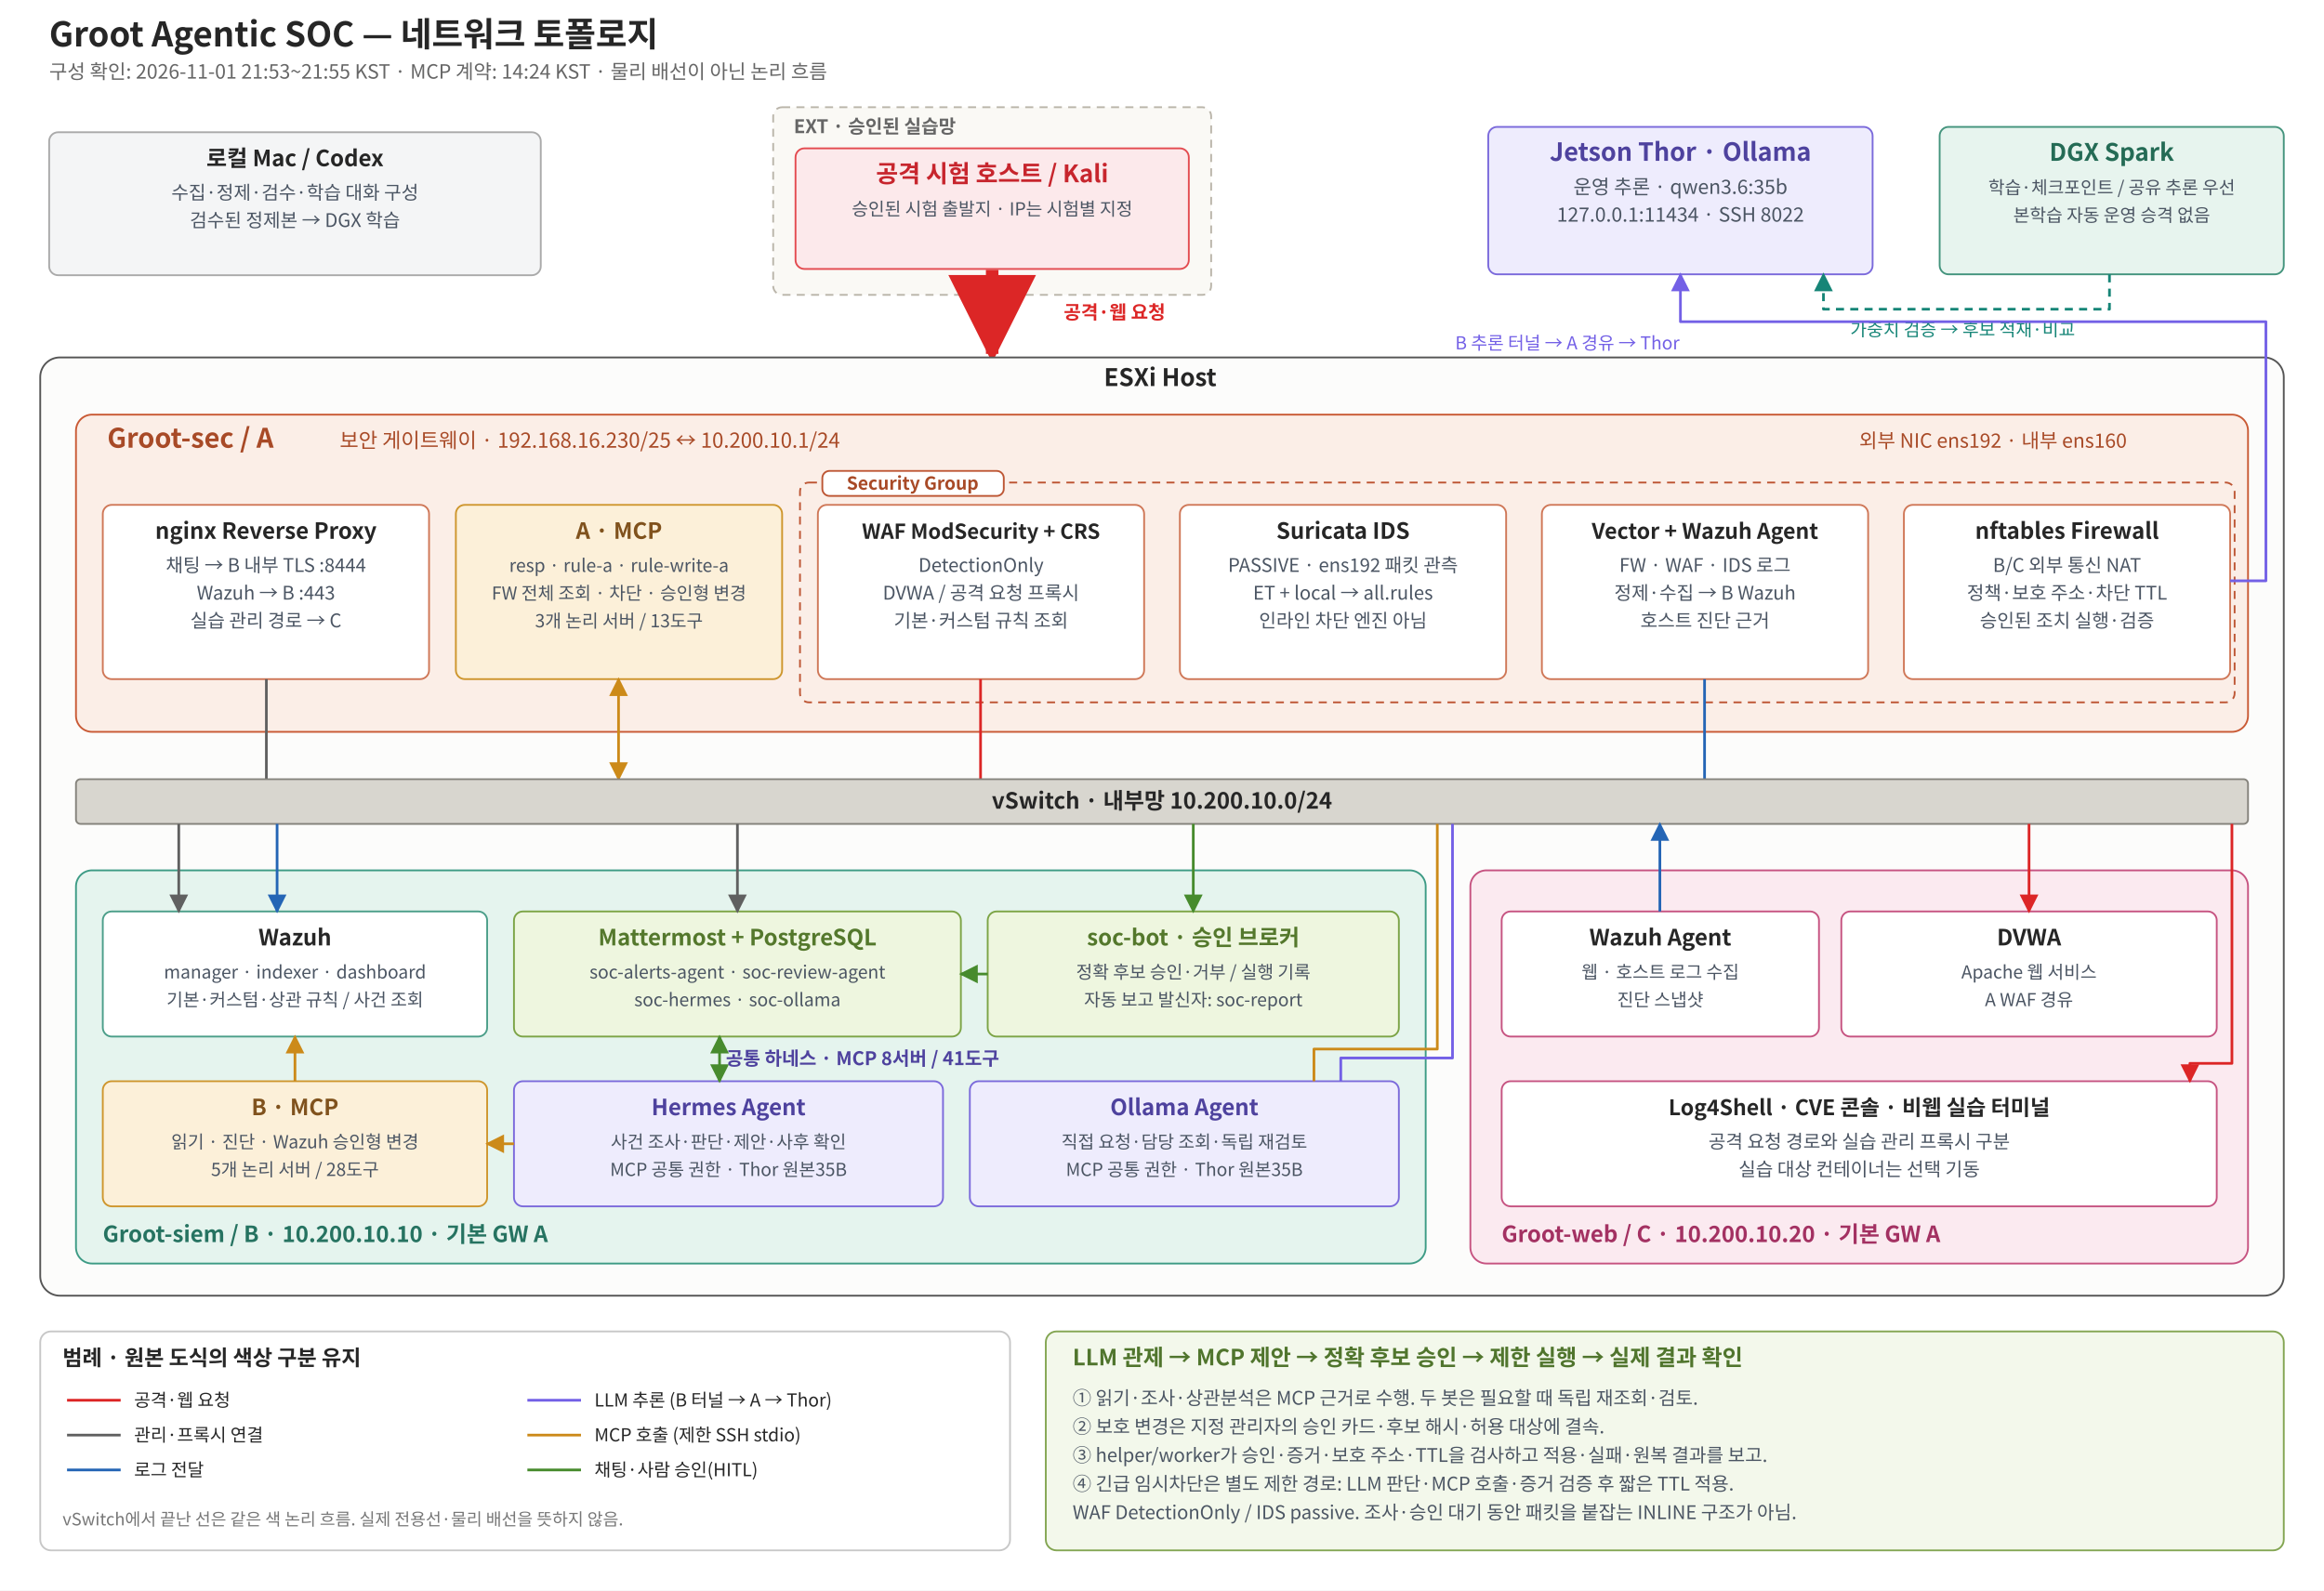
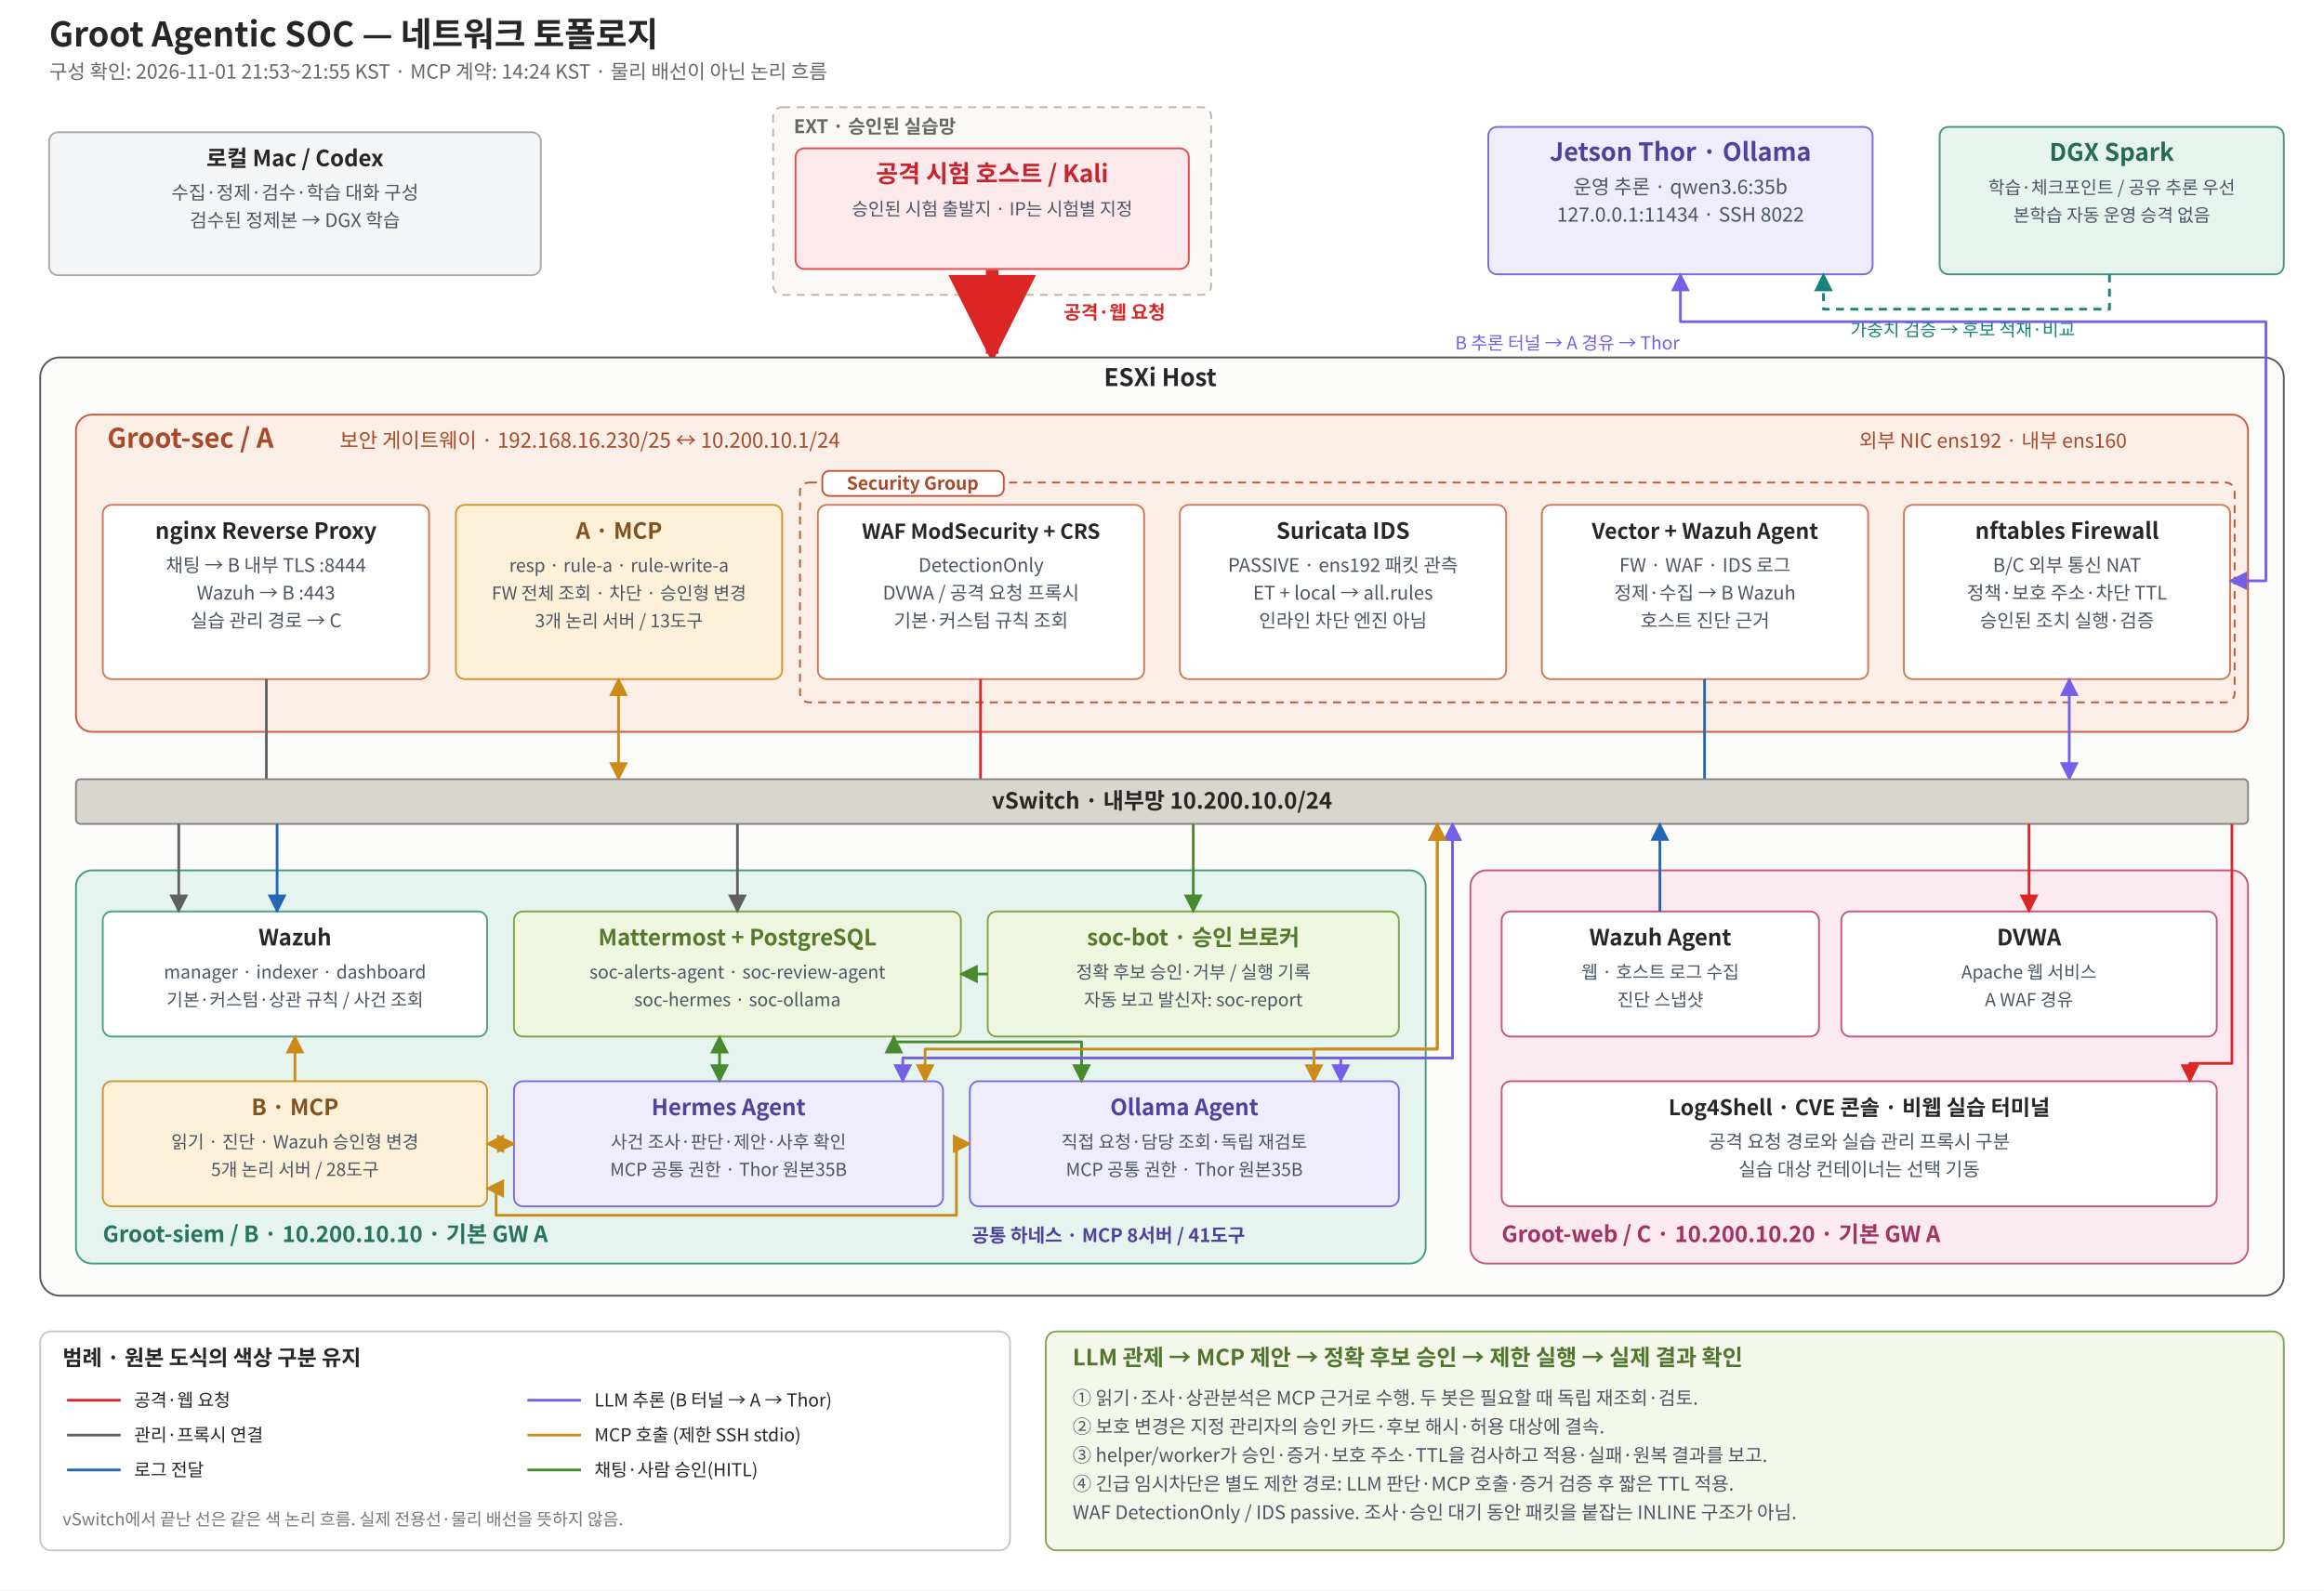
<svg xmlns="http://www.w3.org/2000/svg" width="2600" height="1780" viewBox="0 0 2600 1780" role="img" aria-labelledby="title desc">
  <style>text{font-family:"Apple SD Gothic Neo","Noto Sans CJK KR","Malgun Gothic",sans-serif;fill:#262626}</style>
  <defs>
    <marker id="attack" viewBox="0 0 10 10" refX="9" refY="5" markerWidth="7" markerHeight="7" orient="auto-start-reverse">
      <path d="M0 0L10 5L0 10Z" fill="#dc2626" />
    </marker>
    <marker id="management" viewBox="0 0 10 10" refX="9" refY="5" markerWidth="7" markerHeight="7" orient="auto-start-reverse">
      <path d="M0 0L10 5L0 10Z" fill="#606060" />
    </marker>
    <marker id="logs" viewBox="0 0 10 10" refX="9" refY="5" markerWidth="7" markerHeight="7" orient="auto-start-reverse">
      <path d="M0 0L10 5L0 10Z" fill="#2465b5" />
    </marker>
    <marker id="llm" viewBox="0 0 10 10" refX="9" refY="5" markerWidth="7" markerHeight="7" orient="auto-start-reverse">
      <path d="M0 0L10 5L0 10Z" fill="#7360e6" />
    </marker>
    <marker id="mcp" viewBox="0 0 10 10" refX="9" refY="5" markerWidth="7" markerHeight="7" orient="auto-start-reverse">
      <path d="M0 0L10 5L0 10Z" fill="#cc8a19" />
    </marker>
    <marker id="approval" viewBox="0 0 10 10" refX="9" refY="5" markerWidth="7" markerHeight="7" orient="auto-start-reverse">
      <path d="M0 0L10 5L0 10Z" fill="#478b2d" />
    </marker>
    <marker id="internal" viewBox="0 0 10 10" refX="9" refY="5" markerWidth="7" markerHeight="7" orient="auto-start-reverse">
      <path d="M0 0L10 5L0 10Z" fill="#cf5389" />
    </marker>
    <marker id="external" viewBox="0 0 10 10" refX="9" refY="5" markerWidth="7" markerHeight="7" orient="auto-start-reverse">
      <path d="M0 0L10 5L0 10Z" fill="#ef9848" />
    </marker>
    <marker id="training" viewBox="0 0 10 10" refX="9" refY="5" markerWidth="7" markerHeight="7" orient="auto-start-reverse">
      <path d="M0 0L10 5L0 10Z" fill="#168577" />
    </marker>
  </defs>
  <rect x="0" y="0" width="2600" height="1780" rx="0" fill="#ffffff" stroke="none" stroke-width="2" />
  <text x="55" y="52" font-size="38" style="fill:#262626" text-anchor="start" font-weight="700">Groot Agentic SOC — 네트워크 토폴로지</text>
  <text x="55" y="88" font-size="22" style="fill:#666666" text-anchor="start">구성 확인: 2026-11-01 21:53~21:55 KST · MCP 계약: 14:24 KST · 물리 배선이 아닌 논리 흐름</text>
  <rect x="55" y="148" width="550" height="160" rx="10" fill="#f4f5f6" stroke="#aaaaaa" stroke-width="2" />
  <text x="330.0" y="186" font-size="25" style="fill:#262626" text-anchor="middle" font-weight="700">로컬 Mac / Codex</text>
  <text x="330.0" y="223" font-size="21" style="fill:#4b5563" text-anchor="middle">수집·정제·검수·학습 대화 구성</text>
  <text x="330.0" y="254" font-size="21" style="fill:#4b5563" text-anchor="middle">검수된 정제본 → DGX 학습</text>
  <rect x="865" y="120" width="490" height="210" rx="10" fill="#faf9f5" stroke="#bab5aa" stroke-width="2" stroke-dasharray="9 7" />
  <text x="888" y="149" font-size="21" style="fill:#666666" text-anchor="start" font-weight="700">EXT · 승인된 실습망</text>
  <rect x="890" y="166" width="440" height="135" rx="10" fill="#fce9eb" stroke="#e34b50" stroke-width="2" />
  <text x="1110.0" y="204" font-size="27" style="fill:#c7252d" text-anchor="middle" font-weight="700">공격 시험 호스트 / Kali</text>
  <text x="1110.0" y="241" font-size="20" style="fill:#4b5563" text-anchor="middle">승인된 시험 출발지 · IP는 시험별 지정</text>
  <path d="M1110 302V396" fill="none" stroke="#dc2626" stroke-width="14" stroke-linejoin="round" marker-end="url(#attack)" />
  <text x="1190" y="357" font-size="21" style="fill:#dc2626" text-anchor="start" font-weight="700">공격·웹 요청</text>
  <rect x="1665" y="142" width="430" height="165" rx="10" fill="#eeecfd" stroke="#7b6adb" stroke-width="2" />
  <text x="1880.0" y="180" font-size="28" style="fill:#4e429e" text-anchor="middle" font-weight="700">Jetson Thor · Ollama</text>
  <text x="1880.0" y="217" font-size="22" style="fill:#4b5563" text-anchor="middle">운영 추론 · qwen3.6:35b</text>
  <text x="1880.0" y="248" font-size="22" style="fill:#4b5563" text-anchor="middle">127.0.0.1:11434 · SSH 8022</text>
  <rect x="2170" y="142" width="385" height="165" rx="10" fill="#e7f4ee" stroke="#44947d" stroke-width="2" />
  <text x="2362.5" y="180" font-size="27" style="fill:#246b55" text-anchor="middle" font-weight="700">DGX Spark</text>
  <text x="2362.5" y="217" font-size="20" style="fill:#4b5563" text-anchor="middle">학습·체크포인트 / 공유 추론 우선</text>
  <text x="2362.5" y="248" font-size="20" style="fill:#4b5563" text-anchor="middle">본학습 자동 운영 승격 없음</text>
  <path d="M2360 307V346H2040V307" fill="none" stroke="#168577" stroke-width="3" stroke-linejoin="round" marker-end="url(#training)" stroke-dasharray="9 7" />
  <text x="2070" y="376" font-size="20" style="fill:#168577" text-anchor="start">가중치 검증 → 후보 적재·비교</text>
  <rect x="45" y="400" width="2510" height="1050" rx="22" fill="#fcfcfb" stroke="#555555" stroke-width="2" />
  <text x="1298" y="432" font-size="27" style="fill:#262626" text-anchor="middle" font-weight="700">ESXi Host</text>
  <rect x="85" y="464" width="2430" height="355" rx="18" fill="#fbeee7" stroke="#c95a35" stroke-width="2" />
  <text x="120" y="501" font-size="30" style="fill:#a84a27" text-anchor="start" font-weight="700">Groot-sec / A</text>
  <text x="380" y="501" font-size="23" style="fill:#a84a27" text-anchor="start">보안 게이트웨이 · 192.168.16.230/25 ↔ 10.200.10.1/24</text>
  <text x="2080" y="501" font-size="22" style="fill:#a84a27" text-anchor="start">외부 NIC ens192 · 내부 ens160</text>
  <rect x="895" y="540" width="1605" height="246" rx="10" fill="none" stroke="#bd5634" stroke-width="2" stroke-dasharray="9 7" />
  <rect x="920" y="527" width="203" height="28" rx="8" fill="white" stroke="#bd5634" stroke-width="2" />
  <text x="1021" y="548" font-size="20" style="fill:#a84a27" text-anchor="middle" font-weight="700">Security Group</text>
  <rect x="115" y="565" width="365" height="195" rx="10" fill="white" stroke="#cf7757" stroke-width="2" />
  <text x="297.5" y="603" font-size="25" style="fill:#262626" text-anchor="middle" font-weight="700">nginx Reverse Proxy</text>
  <text x="297.5" y="640" font-size="21" style="fill:#4b5563" text-anchor="middle">채팅 → B 내부 TLS :8444</text>
  <text x="297.5" y="671" font-size="21" style="fill:#4b5563" text-anchor="middle">Wazuh → B :443</text>
  <text x="297.5" y="702" font-size="21" style="fill:#4b5563" text-anchor="middle">실습 관리 경로 → C</text>
  <rect x="510" y="565" width="365" height="195" rx="10" fill="#fcf0d9" stroke="#ce962d" stroke-width="2" />
  <text x="692.5" y="603" font-size="25" style="fill:#80521d" text-anchor="middle" font-weight="700">A · MCP</text>
  <text x="692.5" y="640" font-size="20" style="fill:#4b5563" text-anchor="middle">resp · rule-a · rule-write-a</text>
  <text x="692.5" y="671" font-size="20" style="fill:#4b5563" text-anchor="middle">FW 전체 조회 · 차단 · 승인형 변경</text>
  <text x="692.5" y="702" font-size="20" style="fill:#4b5563" text-anchor="middle">3개 논리 서버 / 13도구</text>
  <rect x="915" y="565" width="365" height="195" rx="10" fill="white" stroke="#cf7757" stroke-width="2" />
  <text x="1097.5" y="603" font-size="23" style="fill:#262626" text-anchor="middle" font-weight="700">WAF ModSecurity + CRS</text>
  <text x="1097.5" y="640" font-size="21" style="fill:#4b5563" text-anchor="middle">DetectionOnly</text>
  <text x="1097.5" y="671" font-size="21" style="fill:#4b5563" text-anchor="middle">DVWA / 공격 요청 프록시</text>
  <text x="1097.5" y="702" font-size="21" style="fill:#4b5563" text-anchor="middle">기본·커스텀 규칙 조회</text>
  <rect x="1320" y="565" width="365" height="195" rx="10" fill="white" stroke="#cf7757" stroke-width="2" />
  <text x="1502.5" y="603" font-size="25" style="fill:#262626" text-anchor="middle" font-weight="700">Suricata IDS</text>
  <text x="1502.5" y="640" font-size="21" style="fill:#4b5563" text-anchor="middle">PASSIVE · ens192 패킷 관측</text>
  <text x="1502.5" y="671" font-size="21" style="fill:#4b5563" text-anchor="middle">ET + local → all.rules</text>
  <text x="1502.5" y="702" font-size="21" style="fill:#4b5563" text-anchor="middle">인라인 차단 엔진 아님</text>
  <rect x="1725" y="565" width="365" height="195" rx="10" fill="white" stroke="#cf7757" stroke-width="2" />
  <text x="1907.5" y="603" font-size="24" style="fill:#262626" text-anchor="middle" font-weight="700">Vector + Wazuh Agent</text>
  <text x="1907.5" y="640" font-size="21" style="fill:#4b5563" text-anchor="middle">FW · WAF · IDS 로그</text>
  <text x="1907.5" y="671" font-size="21" style="fill:#4b5563" text-anchor="middle">정제·수집 → B Wazuh</text>
  <text x="1907.5" y="702" font-size="21" style="fill:#4b5563" text-anchor="middle">호스트 진단 근거</text>
  <rect x="2130" y="565" width="365" height="195" rx="10" fill="white" stroke="#cf7757" stroke-width="2" />
  <text x="2312.5" y="603" font-size="25" style="fill:#262626" text-anchor="middle" font-weight="700">nftables Firewall</text>
  <text x="2312.5" y="640" font-size="21" style="fill:#4b5563" text-anchor="middle">B/C 외부 통신 NAT</text>
  <text x="2312.5" y="671" font-size="21" style="fill:#4b5563" text-anchor="middle">정책·보호 주소·차단 TTL</text>
  <text x="2312.5" y="702" font-size="21" style="fill:#4b5563" text-anchor="middle">승인된 조치 실행·검증</text>
-   <path d="M2495 650H2535V360H1880V307" fill="none" stroke="#7360e6" stroke-width="3" stroke-linejoin="round" marker-end="url(#llm)" />
+   <path id="gateway-thor-inference" d="M2495 650H2535V360H1880V307" fill="none" stroke="#7360e6" stroke-width="3" stroke-linejoin="round" marker-end="url(#llm)" marker-start="url(#llm)" />
  <text x="1628" y="391" font-size="20" style="fill:#7360e6" text-anchor="start">B 추론 터널 → A 경유 → Thor</text>
  <path d="M298 760V872" fill="none" stroke="#606060" stroke-width="3" stroke-linejoin="round" />
  <path d="M692 760V872" fill="none" stroke="#cc8a19" stroke-width="3" stroke-linejoin="round" marker-end="url(#mcp)" marker-start="url(#mcp)" />
  <path d="M1097 760V872" fill="none" stroke="#dc2626" stroke-width="3" stroke-linejoin="round" />
  <path d="M1907 760V872" fill="none" stroke="#2465b5" stroke-width="3" stroke-linejoin="round" />
+   <path id="switch-gateway-inference" d="M2315 872V760" fill="none" stroke="#7360e6" stroke-width="3" stroke-linejoin="round" marker-end="url(#llm)" marker-start="url(#llm)" />
  <rect x="85" y="872" width="2430" height="50" rx="5" fill="#d8d6cf" stroke="#85837c" stroke-width="2" />
  <text x="1300" y="905" font-size="25" style="fill:#262626" text-anchor="middle" font-weight="700">vSwitch · 내부망 10.200.10.0/24</text>
  <rect x="85" y="974" width="1510" height="440" rx="18" fill="#e5f4ee" stroke="#3d9b85" stroke-width="2" />
  <rect x="1645" y="974" width="870" height="440" rx="18" fill="#fbeaf0" stroke="#c65381" stroke-width="2" />
  <rect x="115" y="1020" width="430" height="140" rx="10" fill="white" stroke="#4b9e89" stroke-width="2" />
  <text x="330.0" y="1058" font-size="25" style="fill:#262626" text-anchor="middle" font-weight="700">Wazuh</text>
  <text x="330.0" y="1095" font-size="20" style="fill:#4b5563" text-anchor="middle">manager · indexer · dashboard</text>
  <text x="330.0" y="1126" font-size="20" style="fill:#4b5563" text-anchor="middle">기본·커스텀·상관 규칙 / 사건 조회</text>
  <rect x="575" y="1020" width="500" height="140" rx="10" fill="#eef6df" stroke="#7ca446" stroke-width="2" />
  <text x="825.0" y="1058" font-size="25" style="fill:#54782c" text-anchor="middle" font-weight="700">Mattermost + PostgreSQL</text>
  <text x="825.0" y="1095" font-size="20" style="fill:#4b5563" text-anchor="middle">soc-alerts-agent · soc-review-agent</text>
  <text x="825.0" y="1126" font-size="20" style="fill:#4b5563" text-anchor="middle">soc-hermes · soc-ollama</text>
  <rect x="1105" y="1020" width="460" height="140" rx="10" fill="#eef6df" stroke="#7ca446" stroke-width="2" />
  <text x="1335.0" y="1058" font-size="25" style="fill:#54782c" text-anchor="middle" font-weight="700">soc-bot · 승인 브로커</text>
  <text x="1335.0" y="1095" font-size="20" style="fill:#4b5563" text-anchor="middle">정확 후보 승인·거부 / 실행 기록</text>
  <text x="1335.0" y="1126" font-size="20" style="fill:#4b5563" text-anchor="middle">자동 보고 발신자: soc-report</text>
  <rect x="115" y="1210" width="430" height="140" rx="10" fill="#fcf0d9" stroke="#ce962d" stroke-width="2" />
  <text x="330.0" y="1248" font-size="25" style="fill:#80521d" text-anchor="middle" font-weight="700">B · MCP</text>
  <text x="330.0" y="1285" font-size="20" style="fill:#4b5563" text-anchor="middle">읽기 · 진단 · Wazuh 승인형 변경</text>
  <text x="330.0" y="1316" font-size="20" style="fill:#4b5563" text-anchor="middle">5개 논리 서버 / 28도구</text>
  <rect x="575" y="1210" width="480" height="140" rx="10" fill="#eeecfd" stroke="#7b6adb" stroke-width="2" />
  <text x="815.0" y="1248" font-size="25" style="fill:#4e429e" text-anchor="middle" font-weight="700">Hermes Agent</text>
  <text x="815.0" y="1285" font-size="20" style="fill:#4b5563" text-anchor="middle">사건 조사·판단·제안·사후 확인</text>
  <text x="815.0" y="1316" font-size="20" style="fill:#4b5563" text-anchor="middle">MCP 공통 권한 · Thor 원본35B</text>
  <rect x="1085" y="1210" width="480" height="140" rx="10" fill="#eeecfd" stroke="#7b6adb" stroke-width="2" />
  <text x="1325.0" y="1248" font-size="25" style="fill:#4e429e" text-anchor="middle" font-weight="700">Ollama Agent</text>
  <text x="1325.0" y="1285" font-size="20" style="fill:#4b5563" text-anchor="middle">직접 요청·담당 조회·독립 재검토</text>
  <text x="1325.0" y="1316" font-size="20" style="fill:#4b5563" text-anchor="middle">MCP 공통 권한 · Thor 원본35B</text>
  <text x="115" y="1390" font-size="25" style="fill:#267361" text-anchor="start" font-weight="700">Groot-siem / B · 10.200.10.10 · 기본 GW A</text>
  <rect x="1680" y="1020" width="355" height="140" rx="10" fill="white" stroke="#c65381" stroke-width="2" />
  <text x="1857.5" y="1058" font-size="25" style="fill:#262626" text-anchor="middle" font-weight="700">Wazuh Agent</text>
  <text x="1857.5" y="1095" font-size="20" style="fill:#4b5563" text-anchor="middle">웹 · 호스트 로그 수집</text>
  <text x="1857.5" y="1126" font-size="20" style="fill:#4b5563" text-anchor="middle">진단 스냅샷</text>
  <rect x="2060" y="1020" width="420" height="140" rx="10" fill="white" stroke="#c65381" stroke-width="2" />
  <text x="2270.0" y="1058" font-size="25" style="fill:#262626" text-anchor="middle" font-weight="700">DVWA</text>
  <text x="2270.0" y="1095" font-size="20" style="fill:#4b5563" text-anchor="middle">Apache 웹 서비스</text>
  <text x="2270.0" y="1126" font-size="20" style="fill:#4b5563" text-anchor="middle">A WAF 경유</text>
  <rect x="1680" y="1210" width="800" height="140" rx="10" fill="white" stroke="#c65381" stroke-width="2" />
  <text x="2080.0" y="1248" font-size="24" style="fill:#262626" text-anchor="middle" font-weight="700">Log4Shell · CVE 콘솔 · 비웹 실습 터미널</text>
  <text x="2080.0" y="1285" font-size="21" style="fill:#4b5563" text-anchor="middle">공격 요청 경로와 실습 관리 프록시 구분</text>
  <text x="2080.0" y="1316" font-size="21" style="fill:#4b5563" text-anchor="middle">실습 대상 컨테이너는 선택 기동</text>
  <text x="1680" y="1390" font-size="25" style="fill:#a33162" text-anchor="start" font-weight="700">Groot-web / C · 10.200.10.20 · 기본 GW A</text>
  <path d="M200 922V1020" fill="none" stroke="#606060" stroke-width="3" stroke-linejoin="round" marker-end="url(#management)" />
  <path d="M310 922V1020" fill="none" stroke="#2465b5" stroke-width="3" stroke-linejoin="round" marker-end="url(#logs)" />
  <path d="M825 922V1020" fill="none" stroke="#606060" stroke-width="3" stroke-linejoin="round" marker-end="url(#management)" />
  <path d="M1335 922V1020" fill="none" stroke="#478b2d" stroke-width="3" stroke-linejoin="round" marker-end="url(#approval)" />
  <path d="M2270 922V1020" fill="none" stroke="#dc2626" stroke-width="3" stroke-linejoin="round" marker-end="url(#attack)" />
  <path d="M1857 1020V922" fill="none" stroke="#2465b5" stroke-width="3" stroke-linejoin="round" marker-end="url(#logs)" />
  <path d="M2497 922V1190H2450V1210" fill="none" stroke="#dc2626" stroke-width="3" stroke-linejoin="round" marker-end="url(#attack)" />
  <path d="M330 1210V1160" fill="none" stroke="#cc8a19" stroke-width="3" stroke-linejoin="round" marker-end="url(#mcp)" />
-   <path d="M575 1280H545" fill="none" stroke="#cc8a19" stroke-width="3" stroke-linejoin="round" marker-end="url(#mcp)" />
-   <path d="M805 1160V1210" fill="none" stroke="#478b2d" stroke-width="3" stroke-linejoin="round" marker-end="url(#approval)" marker-start="url(#approval)" />
+   <path id="hermes-mcp-b" d="M575 1280H545" fill="none" stroke="#cc8a19" stroke-width="3" stroke-linejoin="round" marker-end="url(#mcp)" marker-start="url(#mcp)" />
+   <path id="ollama-mcp-b" d="M1085 1280H1070V1360H555V1330H545" fill="none" stroke="#cc8a19" stroke-width="3" stroke-linejoin="round" marker-end="url(#mcp)" marker-start="url(#mcp)" />
+   <path id="mattermost-hermes" d="M805 1160V1210" fill="none" stroke="#478b2d" stroke-width="3" stroke-linejoin="round" marker-end="url(#approval)" marker-start="url(#approval)" />
+   <path id="mattermost-ollama" d="M1000 1160V1166H1210V1210" fill="none" stroke="#478b2d" stroke-width="3" stroke-linejoin="round" marker-end="url(#approval)" marker-start="url(#approval)" />
  <path d="M1105 1090H1075" fill="none" stroke="#478b2d" stroke-width="3" stroke-linejoin="round" marker-end="url(#approval)" />
-   <path d="M1500 1210V1184H1625V922" fill="none" stroke="#7360e6" stroke-width="3" stroke-linejoin="round" />
-   <path d="M1470 1210V1174H1608V922" fill="none" stroke="#cc8a19" stroke-width="3" stroke-linejoin="round" />
-   <text x="965" y="1192" font-size="21" style="fill:#4e429e" text-anchor="middle" font-weight="700">공통 하네스 · MCP 8서버 / 41도구</text>
+   <path id="hermes-inference" d="M1010 1210V1184H1625V922" fill="none" stroke="#7360e6" stroke-width="3" stroke-linejoin="round" marker-end="url(#llm)" marker-start="url(#llm)" />
+   <path id="ollama-inference" d="M1500 1210V1184H1625V922" fill="none" stroke="#7360e6" stroke-width="3" stroke-linejoin="round" marker-end="url(#llm)" marker-start="url(#llm)" />
+   <path id="hermes-mcp-a" d="M1035 1210V1174H1608V922" fill="none" stroke="#cc8a19" stroke-width="3" stroke-linejoin="round" marker-end="url(#mcp)" marker-start="url(#mcp)" />
+   <path id="ollama-mcp-a" d="M1470 1210V1174H1608V922" fill="none" stroke="#cc8a19" stroke-width="3" stroke-linejoin="round" marker-end="url(#mcp)" marker-start="url(#mcp)" />
+   <text x="1240" y="1390" font-size="21" style="fill:#4e429e" text-anchor="middle" font-weight="700">공통 하네스 · MCP 8서버 / 41도구</text>
  <rect x="45" y="1490" width="1085" height="245" rx="12" fill="white" stroke="#c7c7c7" stroke-width="2" />
  <text x="70" y="1528" font-size="24" style="fill:#262626" text-anchor="start" font-weight="700">범례 · 원본 도식의 색상 구분 유지</text>
  <path d="M75 1567h60" fill="none" stroke="#dc2626" stroke-width="3" stroke-linejoin="round" />
  <text x="150" y="1574" font-size="20" style="fill:#262626" text-anchor="start">공격·웹 요청</text>
  <path d="M75 1606h60" fill="none" stroke="#606060" stroke-width="3" stroke-linejoin="round" />
  <text x="150" y="1613" font-size="20" style="fill:#262626" text-anchor="start">관리·프록시 연결</text>
  <path d="M75 1645h60" fill="none" stroke="#2465b5" stroke-width="3" stroke-linejoin="round" />
  <text x="150" y="1652" font-size="20" style="fill:#262626" text-anchor="start">로그 전달</text>
  <path d="M590 1567h60" fill="none" stroke="#7360e6" stroke-width="3" stroke-linejoin="round" />
  <text x="665" y="1574" font-size="20" style="fill:#262626" text-anchor="start">LLM 추론 (B 터널 → A → Thor)</text>
  <path d="M590 1606h60" fill="none" stroke="#cc8a19" stroke-width="3" stroke-linejoin="round" />
  <text x="665" y="1613" font-size="20" style="fill:#262626" text-anchor="start">MCP 호출 (제한 SSH stdio)</text>
  <path d="M590 1645h60" fill="none" stroke="#478b2d" stroke-width="3" stroke-linejoin="round" />
  <text x="665" y="1652" font-size="20" style="fill:#262626" text-anchor="start">채팅·사람 승인(HITL)</text>
  <text x="70" y="1707" font-size="19" style="fill:#777777" text-anchor="start">vSwitch에서 끝난 선은 같은 색 논리 흐름. 실제 전용선·물리 배선을 뜻하지 않음.</text>
  <rect x="1170" y="1490" width="1385" height="245" rx="12" fill="#f3f8eb" stroke="#83a552" stroke-width="2" />
  <text x="1200" y="1528" font-size="25" style="fill:#50752d" text-anchor="start" font-weight="700">LLM 관제 → MCP 제안 → 정확 후보 승인 → 제한 실행 → 실제 결과 확인</text>
  <text x="1200" y="1572" font-size="21" style="fill:#4b5563" text-anchor="start">① 읽기·조사·상관분석은 MCP 근거로 수행. 두 봇은 필요할 때 독립 재조회·검토.</text>
  <text x="1200" y="1604" font-size="21" style="fill:#4b5563" text-anchor="start">② 보호 변경은 지정 관리자의 승인 카드·후보 해시·허용 대상에 결속.</text>
  <text x="1200" y="1636" font-size="21" style="fill:#4b5563" text-anchor="start">③ helper/worker가 승인·증거·보호 주소·TTL을 검사하고 적용·실패·원복 결과를 보고.</text>
  <text x="1200" y="1668" font-size="21" style="fill:#4b5563" text-anchor="start">④ 긴급 임시차단은 별도 제한 경로: LLM 판단·MCP 호출·증거 검증 후 짧은 TTL 적용.</text>
  <text x="1200" y="1700" font-size="21" style="fill:#4b5563" text-anchor="start">WAF DetectionOnly / IDS passive. 조사·승인 대기 동안 패킷을 붙잡는 INLINE 구조가 아님.</text>
</svg>
